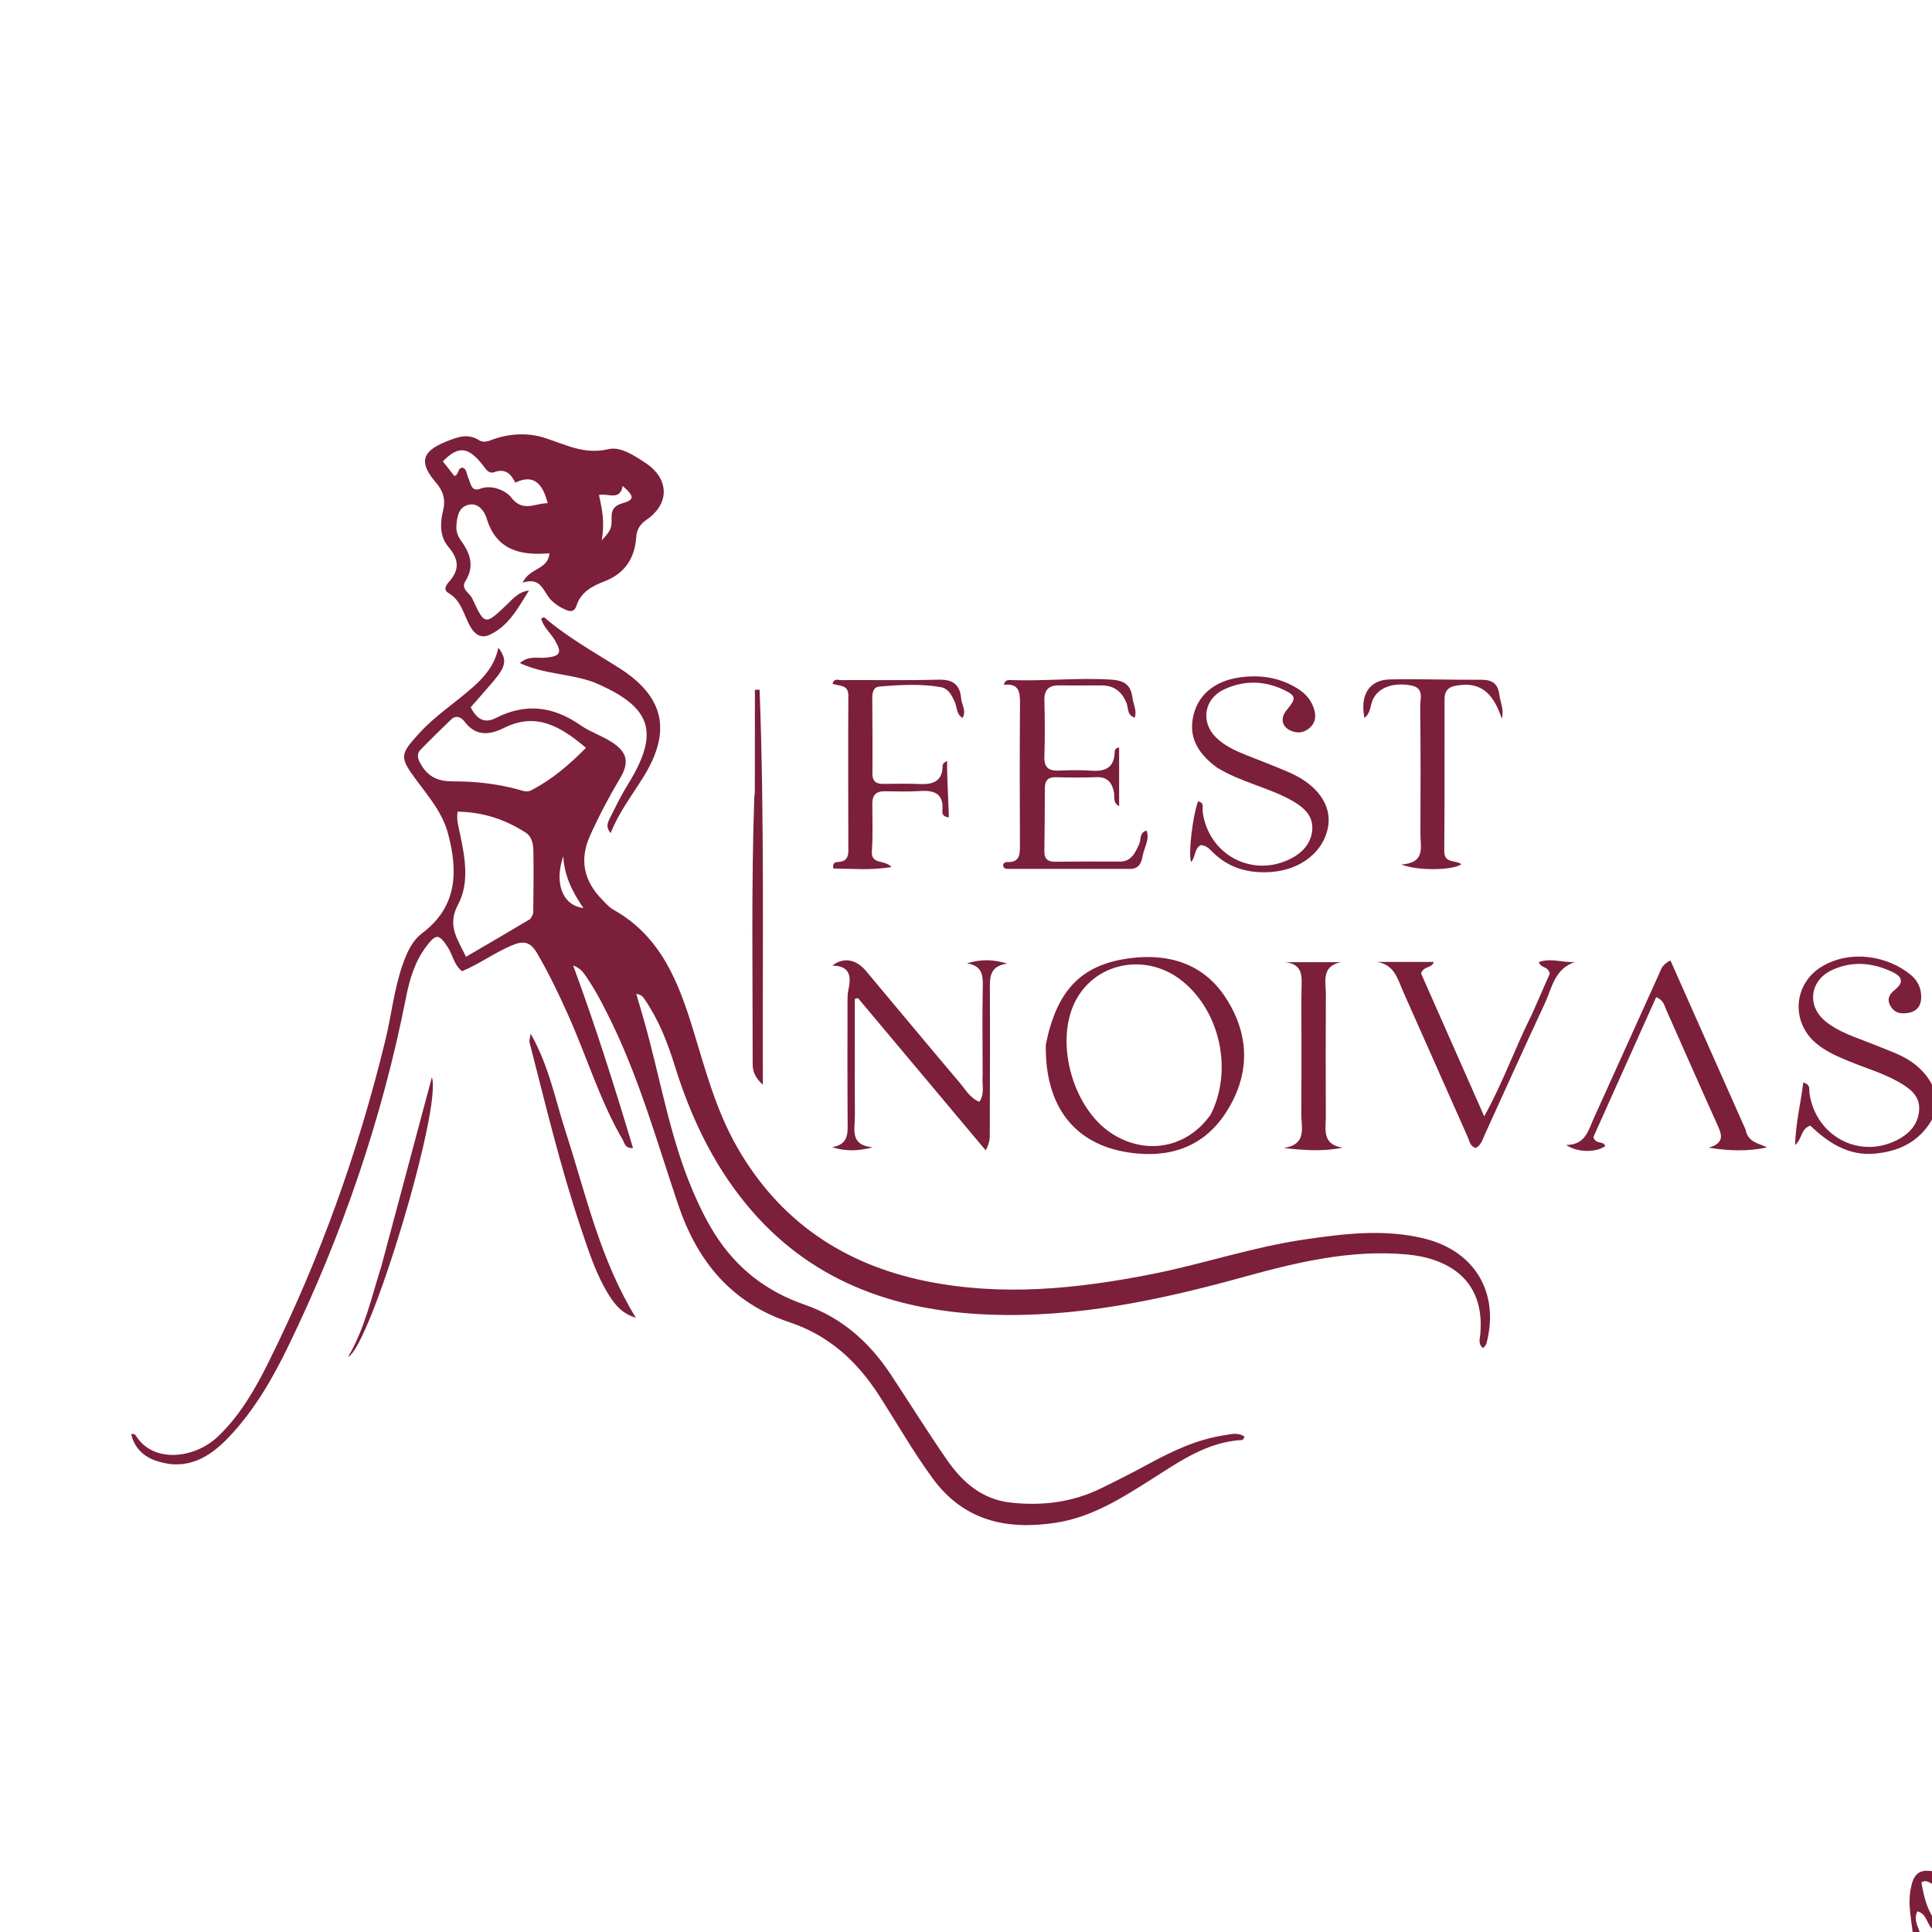
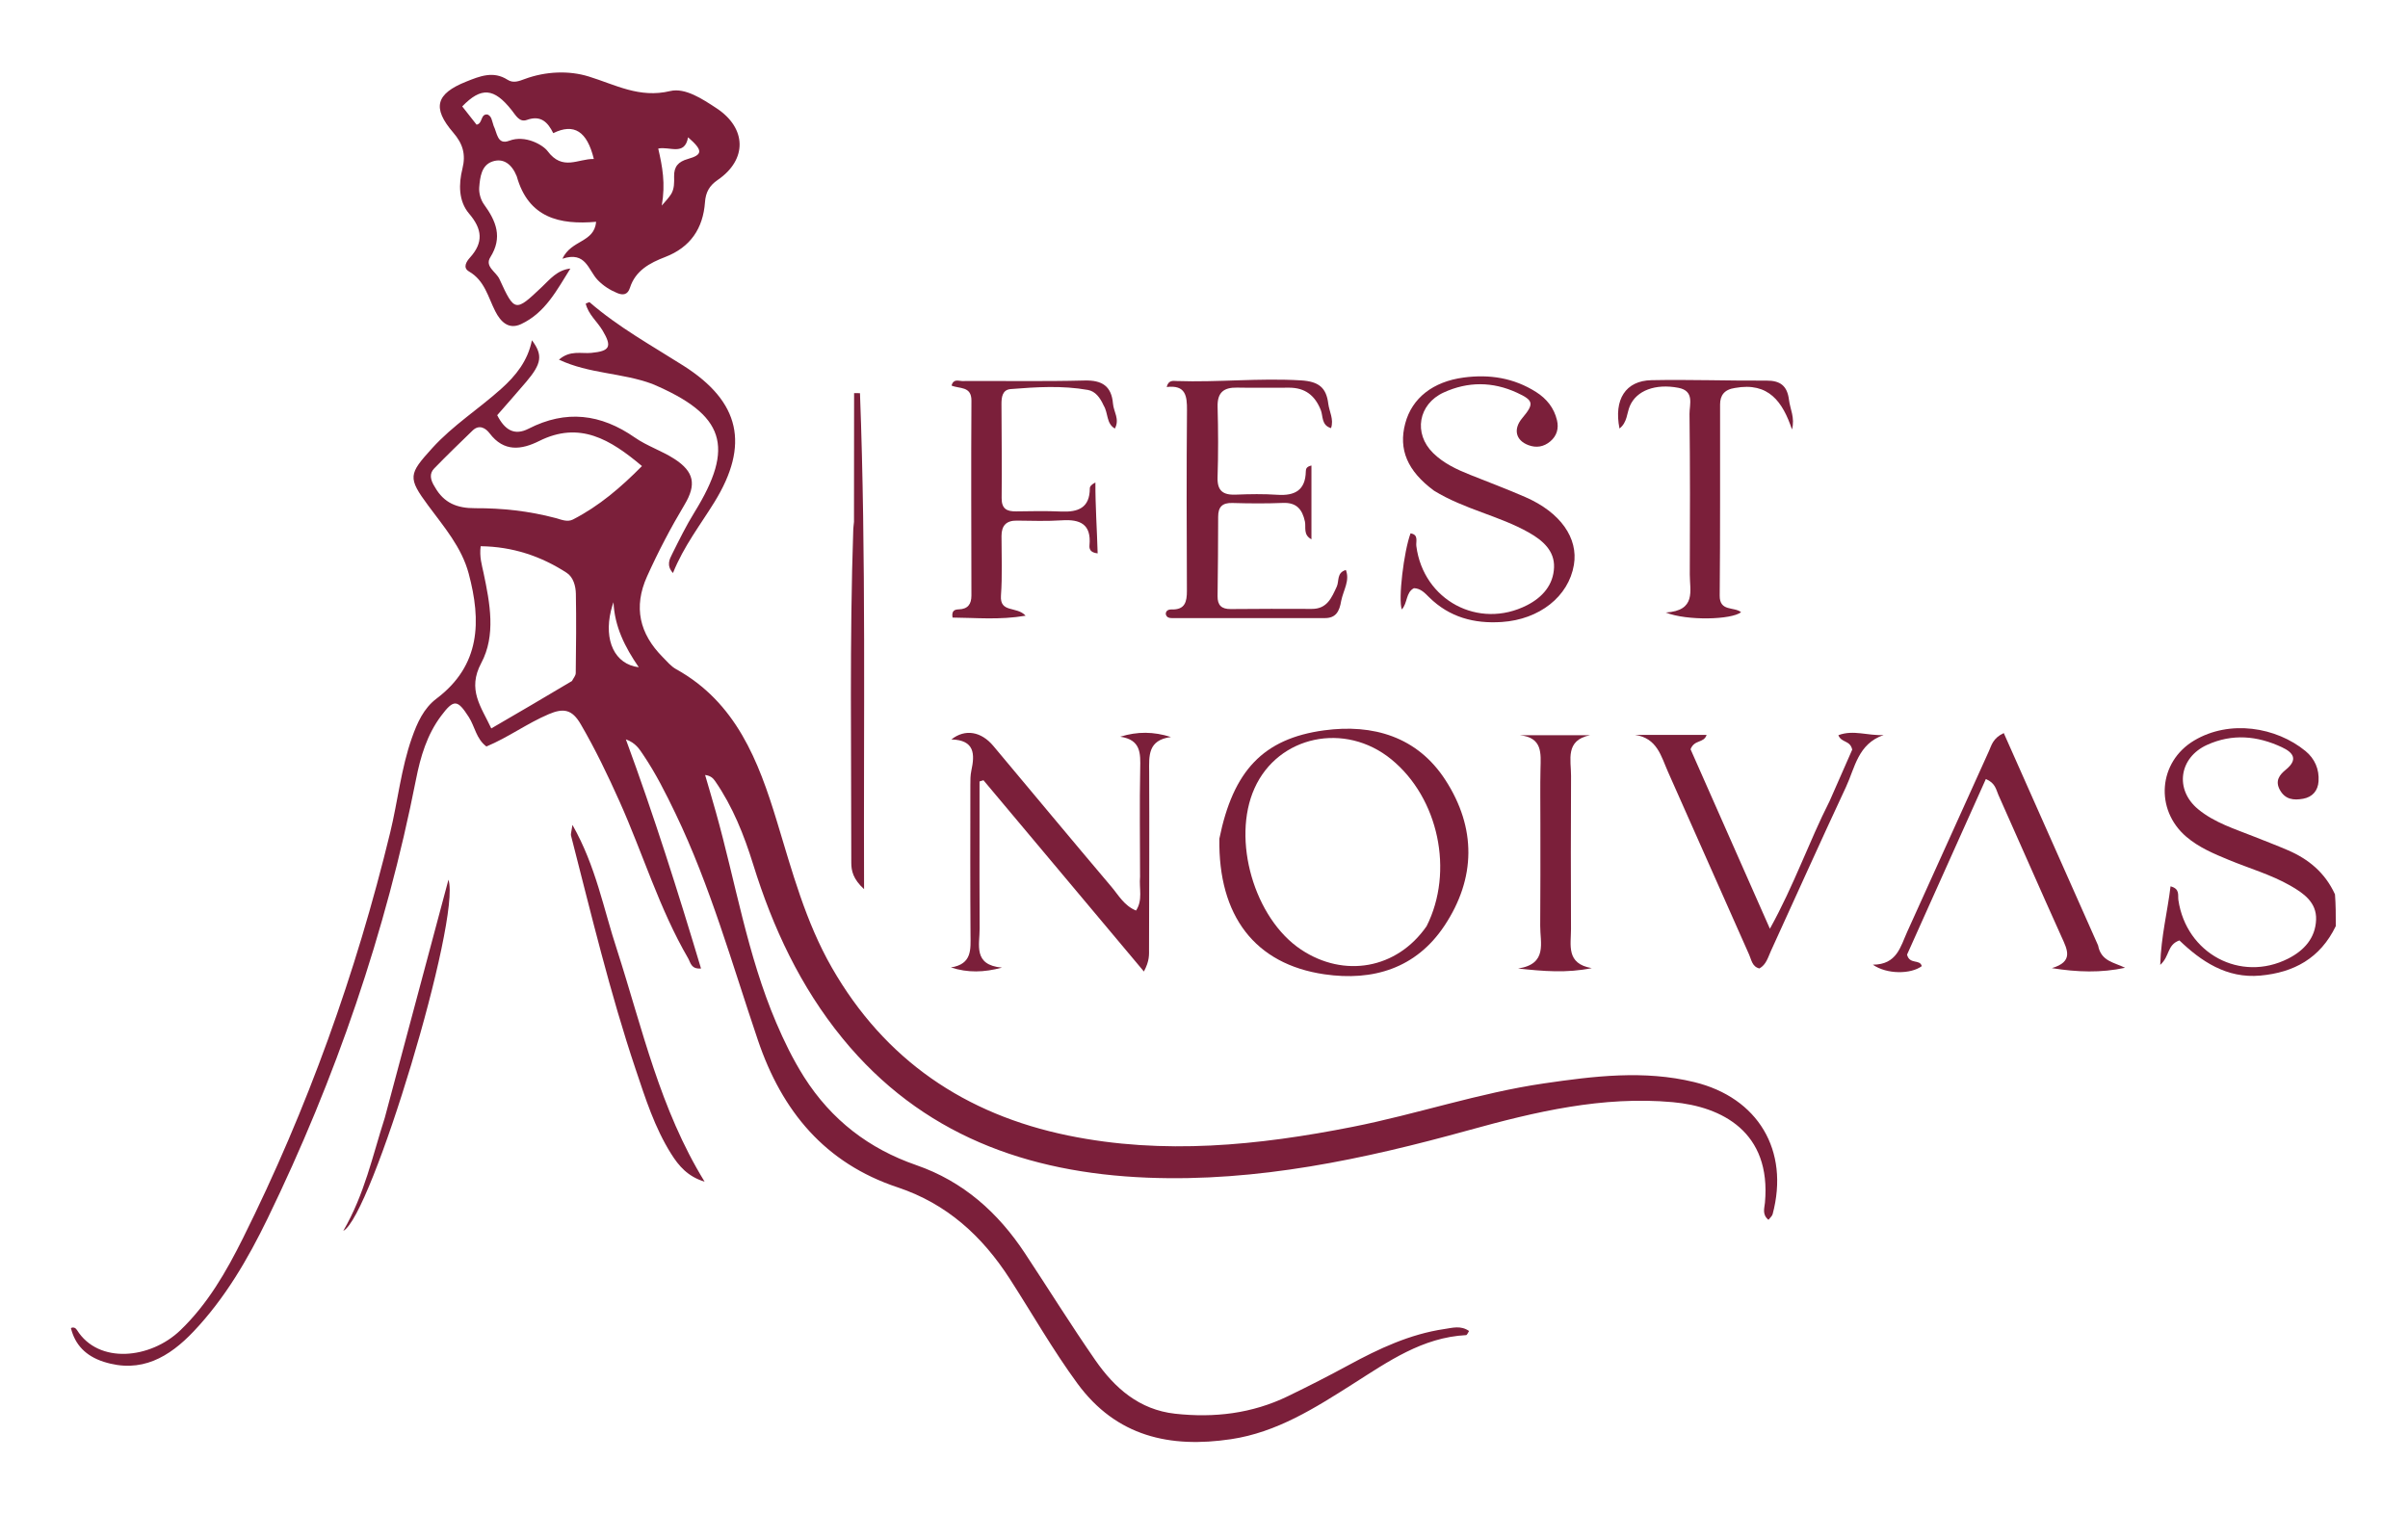
- <svg xmlns="http://www.w3.org/2000/svg" version="1.1" id="Layer_1" x="0px" y="0px" width="100%" viewBox="0 0 672 672" enable-background="new 0 0 672 672" xml:space="preserve">
+ <svg xmlns="http://www.w3.org/2000/svg" version="1.1" id="Layer_1" width="100%" viewBox="26 131 667 419" xml:space="preserve">
  <path fill="#7B1F3A" opacity="1" stroke="none" d=" M673,387.55   C668.654,396.535 661.339,400.413 652.12,401.261   C642.745,402.124 635.673,397.264 629.678,391.519   C626.217,392.745 627.059,395.903 624.368,398.3   C624.611,390.322 626.386,383.566 627.226,376.54   C629.898,377.228 629.201,379.006 629.395,380.328   C631.575,395.168 646.61,403.231 659.778,396.573   C664.211,394.331 667.353,390.885 667.542,385.781   C667.719,380.98 664.101,378.457 660.413,376.352   C655.042,373.285 649.08,371.581 643.396,369.233   C639.239,367.516 635.074,365.771 631.609,362.814   C622.803,355.295 623.834,342.057 633.767,336.142   C643.611,330.279 656.502,332.41 664.599,339.055   C667.178,341.171 668.446,344.1 668.223,347.447   C668.05,350.025 666.567,351.802 663.943,352.276   C661.358,352.742 658.994,352.533 657.502,349.813   C656.121,347.296 657.41,345.642 659.158,344.22   C662.614,341.409 661.264,339.494 658.065,338   C651.268,334.825 644.346,334.174 637.34,337.355   C629.584,340.876 628.306,349.742 634.864,355.168   C639.432,358.948 645.086,360.649 650.484,362.808   C653.572,364.044 656.685,365.221 659.738,366.538   C665.422,368.991 669.983,372.689 672.773,378.751   C673,381.7 673,384.4 673,387.55  z" />
-   <path fill="#7B1F3A" opacity="1" stroke="none" d=" M665.375,673   C664.86,667.768 663.582,662.663 664.543,657.273   C665.394,652.496 666.918,649.845 672.57,650.942   C673,652.389 673,653.778 672.742,655.417   C671.213,655.188 670.238,653.568 668.327,654.725   C669.091,659.418 670.199,663.99 673,668   C673,669.067 673,670.133 672.735,671.382   C670.09,669.861 670.518,665.7 666.891,664.813   C665.453,668.017 667.405,670.409 668,673   C667.25,673 666.5,673 665.375,673  z" />
  <path fill="#7B1F3A" opacity="1" stroke="none" d=" M248.69,429.313   C256.326,441.332 266.76,449.256 279.79,453.768   C292.802,458.274 302.43,466.878 309.889,478.168   C316.408,488.035 322.656,498.087 329.391,507.802   C334.75,515.53 341.562,521.54 351.5,522.639   C362.324,523.835 372.802,522.596 382.683,517.815   C388.378,515.059 394.02,512.181 399.579,509.162   C407.966,504.608 416.527,500.588 426.083,499.178   C428.33,498.847 430.624,498.122 432.92,499.725   C432.607,500.18 432.373,500.85 432.104,500.864   C420.014,501.491 410.53,508.175 400.844,514.329   C390.27,521.047 379.683,527.803 366.99,529.694   C350.093,532.212 335.232,528.994 324.418,514.237   C317.605,504.94 311.932,494.939 305.708,485.281   C298.057,473.406 288.254,464.458 274.617,459.919   C254.535,453.234 242.614,438.874 235.941,419.17   C228.791,398.055 222.787,376.502 213.08,356.314   C210.409,350.759 207.641,345.249 204.182,340.123   C203.092,338.508 202.082,336.802 199.361,335.82   C207.194,357.091 213.812,378.054 220.177,399.301   C217.405,399.529 217.287,397.641 216.617,396.491   C208.614,382.742 204.082,367.468 197.614,353.042   C194.343,345.745 190.902,338.558 186.859,331.625   C184.462,327.516 182.124,327.089 177.986,328.849   C172.001,331.394 166.748,335.304 160.731,337.8   C157.896,335.676 157.537,332.262 155.855,329.645   C152.725,324.774 151.714,324.596 148.16,329.351   C144.278,334.543 142.468,340.641 141.242,346.859   C132.886,389.241 118.978,429.75 100.119,468.562   C94.651,479.815 88.336,490.649 79.654,499.818   C72.895,506.956 65.081,511.577 54.714,508.251   C49.749,506.658 46.773,503.521 45.646,498.917   C46.381,498.543 46.961,498.883 47.32,499.455   C53.304,509.004 67.673,507.459 75.929,499.547   C83.508,492.284 88.673,483.294 93.283,474.042   C111.174,438.135 124.627,400.585 134.085,361.615   C136.199,352.904 137.09,343.911 140.099,335.39   C141.566,331.235 143.344,327.226 146.91,324.535   C159.139,315.304 159.346,303.043 155.818,289.869   C153.873,282.604 148.989,276.974 144.641,271.094   C138.872,263.293 139.166,262.369 145.734,255.133   C151.472,248.812 158.627,244.288 164.886,238.659   C168.877,235.068 172.186,231.005 173.34,225.259   C176.411,229.369 176.041,231.718 171.805,236.726   C169.135,239.882 166.381,242.966 163.721,246.018   C165.793,250.074 168.445,251.797 172.411,249.764   C182.755,244.46 192.413,245.636 201.837,252.203   C205.225,254.564 209.328,255.883 212.808,258.135   C218.28,261.675 218.944,265.233 215.636,270.77   C211.788,277.209 208.314,283.836 205.231,290.677   C201.4,299.179 203.137,306.555 209.561,313.032   C210.733,314.213 211.848,315.583 213.266,316.369   C229.894,325.588 236.093,341.767 241.194,358.518   C245.413,372.374 249.133,386.345 256.424,399.066   C271.112,424.69 293.336,439.709 321.894,445.575   C348.288,450.996 374.535,448.332 400.668,443.166   C418.449,439.651 435.692,433.758 453.668,431.132   C467.523,429.108 481.386,427.386 495.309,430.774   C512.974,435.074 521.714,449.717 517.01,467.347   C516.862,467.9 516.296,468.341 515.855,468.926   C514.031,467.451 514.743,465.681 514.878,464.203   C516.677,444.546 502.945,437.566 489.353,436.331   C469.924,434.565 451.304,438.985 432.808,444.102   C403.682,452.161 374.258,458.455 343.815,457.245   C310.481,455.919 281.164,445.326 259.361,418.633   C247.702,404.359 240.057,387.978 234.628,370.481   C232.101,362.338 228.973,354.469 224.095,347.402   C223.545,346.605 222.867,345.897 221.312,345.692   C222.298,349.085 223.308,352.472 224.264,355.874   C229.751,375.39 232.988,395.547 241.017,414.34   C243.181,419.405 245.566,424.341 248.69,429.313  M184.431,319.659   C184.795,318.927 185.466,318.199 185.476,317.463   C185.57,310.139 185.651,302.812 185.511,295.49   C185.47,293.344 184.802,290.876 182.975,289.69   C175.799,285.028 167.94,282.428 159.141,282.317   C158.761,285.281 159.473,287.488 159.951,289.754   C161.717,298.129 163.405,306.991 159.299,314.687   C155.369,322.051 159.262,326.765 162.084,332.794   C169.542,328.452 176.685,324.293 184.431,319.659  M146.495,265.984   C148.967,270.32 152.55,271.811 157.642,271.786   C165.084,271.749 172.549,272.569 179.824,274.494   C181.397,274.91 183.129,275.724 184.701,274.917   C191.935,271.205 197.99,266.015 203.819,260.114   C195.047,252.719 186.544,247.576 175.344,253.172   C170.431,255.626 165.581,256.276 161.624,251.044   C160.529,249.595 158.739,248.497 156.9,250.272   C153.311,253.734 149.735,257.211 146.258,260.785   C144.941,262.138 145.085,263.81 146.495,265.984  M195.225,300.201   C193.256,308.403 196.237,315.031 202.935,315.848   C199.051,310.207 196.233,304.533 195.937,297.831   C195.73,298.404 195.524,298.978 195.225,300.201  z" />
  <path fill="#7B1F3A" opacity="1" stroke="none" d=" M169.136,179.842   C167.772,176.463 165.427,174.691 162.352,175.756   C159.33,176.803 158.965,180.134 158.741,182.904   C158.616,184.448 159.148,186.361 160.061,187.616   C163.424,192.241 165.294,196.738 161.813,202.271   C160.202,204.831 163.424,206.306 164.335,208.293   C168.562,217.515 168.735,217.473 176.117,210.477   C178.357,208.354 180.333,205.806 183.992,205.394   C180.29,211.272 177.091,217.625 170.356,220.779   C166.892,222.401 164.674,220.146 163.19,217.235   C161.18,213.292 160.26,208.723 155.927,206.218   C154.091,205.156 155.203,203.441 156.175,202.364   C159.964,198.169 159.608,194.484 155.937,190.182   C152.981,186.717 153.029,181.988 154.088,177.736   C155.086,173.726 154.187,170.805 151.546,167.734   C145.638,160.861 146.708,156.976 155.159,153.6   C158.865,152.119 162.646,150.557 166.594,153.1   C168.192,154.13 169.797,153.46 171.376,152.878   C177.201,150.734 183.609,150.504 189.067,152.188   C196.525,154.49 203.102,158.271 211.648,156.223   C215.757,155.238 220.543,158.394 224.484,160.992   C232.848,166.507 233.033,175.225 224.796,180.852   C222.494,182.424 221.473,184.276 221.278,187   C220.756,194.288 217.234,199.511 210.258,202.197   C205.97,203.849 202.021,205.938 200.483,210.743   C199.868,212.666 198.584,212.858 196.957,212.181   C194.941,211.343 193.132,210.193 191.593,208.611   C188.905,205.849 188.342,200.505 181.781,202.678   C184.28,197.353 190.584,198.284 191.126,192.444   C181.079,193.312 172.382,191.421 169.136,179.842  M162.745,165.893   C163.716,167.791 163.727,171.254 167.067,169.984   C171.528,168.287 176.435,171.195 177.662,172.842   C181.845,178.46 186.131,174.943 190.488,175.042   C188.615,167.357 185.014,165.062 179.248,167.885   C177.767,164.92 175.854,162.819 171.951,164.217   C169.883,164.957 168.913,163.017 167.739,161.533   C162.809,155.298 159.295,155.056 154.033,160.48   C155.38,162.193 156.743,163.927 158.007,165.535   C159.766,165.24 159.019,162.531 161.021,162.71   C162.225,163.229 162.202,164.326 162.745,165.893  M211.922,184.739   C212.808,183.231 212.755,181.544 212.724,179.903   C212.672,177.181 213.822,175.807 216.544,175.037   C220.724,173.856 220.726,172.636 216.59,169.038   C215.648,174.309 211.454,171.477 208.328,172.159   C209.473,177.124 210.375,181.811 209.306,187.952   C210.786,186.278 211.202,185.807 211.922,184.739  z" />
  <path fill="#7B1F3A" opacity="1" stroke="none" d=" M363.758,363.327   C367.562,344.593 375.845,335.618 392.77,333.325   C406.296,331.493 418.588,335.058 426.379,347.102   C434.936,360.331 434.854,374.29 426.09,387.469   C418.243,399.27 406.3,402.867 392.86,400.908   C373.61,398.102 363.419,384.734 363.758,363.327  M421.159,387.578   C428.798,372.418 424.496,352.063 411.392,341.361   C398.554,330.876 380.042,334.794 373.49,349.383   C367.107,363.595 373.422,385.444 386.405,394.073   C398.295,401.975 412.909,399.475 421.159,387.578  z" />
  <path fill="#7B1F3A" opacity="1" stroke="none" d=" M341.789,373.883   C341.78,363.575 341.631,353.746 341.828,343.924   C341.913,339.725 342.062,335.927 336.289,335.09   C341.078,333.607 345.507,333.649 350.347,335.173   C343.883,336.026 344.287,340.395 344.31,344.853   C344.394,361.173 344.303,377.495 344.275,393.816   C344.272,395.456 344.456,397.128 342.854,400.131   C327.751,382.126 313.082,364.638 298.413,347.15   C298.049,347.262 297.685,347.373 297.322,347.484   C297.322,351.73 297.32,355.976 297.322,360.223   C297.325,369.549 297.287,378.876 297.353,388.202   C297.385,392.704 295.443,398.331 303.541,399.059   C298.522,400.407 294.116,400.524 289.392,399.011   C295.293,398.089 294.854,394.017 294.825,389.942   C294.729,376.119 294.771,362.296 294.783,348.473   C294.784,347.147 294.776,345.786 295.054,344.501   C296.045,339.923 296.021,336.017 289.528,335.844   C293.345,332.831 297.801,333.649 301.143,337.64   C312.048,350.657 322.899,363.72 333.872,376.68   C335.844,379.01 337.393,381.914 340.675,383.246   C342.605,380.31 341.489,377.24 341.789,373.883  z" />
  <path fill="#7B1F3A" opacity="1" stroke="none" d=" M423.207,266.93   C415.804,261.447 413.329,255.484 415.24,248.302   C417.118,241.238 422.957,236.719 431.411,235.589   C438.583,234.63 445.311,235.686 451.48,239.592   C454.408,241.446 456.467,244.011 457.275,247.416   C457.814,249.685 457.244,251.743 455.41,253.285   C453.606,254.802 451.53,255.143 449.327,254.304   C445.804,252.962 445.117,249.85 447.641,246.844   C450.994,242.851 450.834,241.924 446.179,239.784   C439.448,236.689 432.639,236.652 425.908,239.722   C418.836,242.948 417.45,251.095 422.969,256.508   C425.885,259.367 429.501,261.054 433.233,262.542   C438.335,264.578 443.482,266.513 448.515,268.709   C458.233,272.949 463.223,280.048 461.957,287.514   C460.471,296.27 452.412,302.613 441.993,303.309   C434.316,303.822 427.482,302.002 421.863,296.462   C420.704,295.319 419.558,294.007 417.656,293.942   C415.362,295.113 415.929,298.066 414.291,299.835   C413.26,297.024 414.836,283.845 416.708,278.755   C419.024,279.105 418.153,281.005 418.314,282.263   C420.246,297.29 435.583,305.503 448.989,298.655   C453.301,296.452 456.283,292.989 456.459,288.184   C456.628,283.588 453.35,280.724 449.542,278.561   C441.258,273.857 431.666,272.136 423.207,266.93  z" />
  <path fill="#7B1F3A" opacity="1" stroke="none" d=" M397.502,297.445   C397.021,300.403 396.012,302.233 392.993,302.228   C378.832,302.203 364.671,302.235 350.51,302.224   C349.873,302.223 349.18,302.082 348.92,301.173   C348.857,300.151 349.687,299.81 350.511,299.836   C354.24,299.954 354.778,297.736 354.764,294.655   C354.689,277.993 354.643,261.329 354.786,244.668   C354.82,240.665 354.43,237.585 349.168,238.213   C349.638,236.208 351.03,236.521 351.943,236.553   C363.424,236.954 374.882,235.674 386.398,236.38   C391.292,236.68 393.374,238.392 393.919,242.813   C394.192,245.03 395.528,247.157 394.686,249.605   C391.973,248.797 392.52,246.279 391.852,244.601   C390.235,240.542 387.502,238.418 383.152,238.402   C378.32,238.385 373.486,238.478 368.656,238.38   C364.927,238.304 363.159,239.761 363.267,243.701   C363.444,250.194 363.472,256.701 363.258,263.193   C363.132,267.019 364.814,268.174 368.333,268.028   C372.159,267.869 376.01,267.811 379.825,268.069   C384.655,268.395 387.602,266.824 387.703,261.579   C387.716,260.915 387.867,260.269 389.26,259.959   C389.26,266.725 389.26,273.381 389.26,280.401   C386.9,279.147 387.796,277.044 387.456,275.476   C386.724,272.106 385.141,270.164 381.347,270.323   C376.689,270.518 372.015,270.475 367.353,270.34   C364.555,270.259 363.426,271.441 363.423,274.152   C363.415,281.482 363.355,288.814 363.259,296.144   C363.226,298.673 364.359,299.746 366.88,299.724   C374.378,299.656 381.877,299.642 389.374,299.683   C393.602,299.705 394.856,296.582 396.274,293.512   C396.983,291.977 396.191,289.651 398.8,288.899   C399.941,291.885 398.141,294.385 397.502,297.445  z" />
  <path fill="#7B1F3A" opacity="1" stroke="none" d=" M607.158,392.913   C607.982,397.356 611.644,397.594 614.636,399.102   C607.977,400.541 601.419,400.326 594.356,399.199   C600.45,397.387 598.64,394.088 597.015,390.493   C591.117,377.443 585.403,364.31 579.554,351.237   C578.906,349.789 578.737,347.934 576.068,346.816   C568.707,363.219 561.343,379.628 554.239,395.459   C554.952,398.306 557.792,396.607 558.319,398.645   C555.341,400.884 548.695,400.988 544.764,398.243   C551.456,398.235 552.428,393.213 554.288,389.128   C561.876,372.457 569.347,355.733 576.925,339.058   C577.651,337.461 578.004,335.504 581.03,334.081   C589.708,353.606 598.364,373.083 607.158,392.913  z" />
  <path fill="#7B1F3A" opacity="1" stroke="none" d=" M331.705,243.332   C330.687,241.088 329.377,239.385 327.329,239.021   C320.24,237.764 313.082,238.214 305.962,238.783   C303.637,238.968 303.393,241.04 303.401,242.983   C303.436,251.645 303.54,260.307 303.45,268.967   C303.419,271.935 304.851,272.706 307.447,272.666   C311.61,272.601 315.782,272.522 319.939,272.708   C324.603,272.916 327.866,271.728 327.873,266.279   C327.874,265.725 328.394,265.172 329.419,264.662   C329.391,271.208 329.862,277.692 330.042,284.304   C327.849,284.068 327.698,282.94 327.784,282.003   C328.31,276.238 325.223,274.809 320.15,275.142   C316.002,275.414 311.824,275.274 307.66,275.224   C304.709,275.189 303.413,276.621 303.412,279.485   C303.411,284.982 303.66,290.501 303.261,295.971   C302.902,300.913 307.619,298.84 310.086,301.568   C302.802,302.807 296.277,302.126 289.847,302.087   C289.493,300.041 290.598,299.845 291.577,299.811   C294.13,299.725 295.08,298.336 295.077,295.956   C295.05,277.965 294.964,259.973 295.08,241.983   C295.107,237.883 291.709,238.764 289.576,237.809   C290.115,235.837 291.545,236.561 292.481,236.556   C303.785,236.488 315.095,236.705 326.392,236.411   C331.273,236.285 333.886,237.953 334.289,242.837   C334.472,245.059 336.21,247.15 334.81,249.719   C332.394,248.311 333.027,245.526 331.705,243.332  z" />
  <path fill="#7B1F3A" opacity="1" stroke="none" d=" M532.805,352.883   C535.085,347.684 537.221,342.833 539.053,338.673   C538.454,335.985 536.061,336.847 535.216,334.67   C539.388,333.079 543.447,334.887 547.761,334.616   C540.622,337.072 539.81,343.695 537.336,348.992   C530.291,364.075 523.469,379.261 516.549,394.401   C515.735,396.18 515.263,398.201 513.348,399.289   C511.322,398.791 511.153,396.935 510.508,395.483   C503.002,378.597 495.532,361.696 488.019,344.813   C486.127,340.563 485.057,335.467 478.878,334.583   C485.349,334.583 491.819,334.583 498.72,334.583   C497.937,336.972 495.365,335.775 494.274,338.564   C501.16,354.145 508.427,370.587 516.25,388.287   C523.013,376.092 527.032,364.271 532.805,352.883  z" />
  <path fill="#7B1F3A" opacity="1" stroke="none" d=" M506.579,238.475   C503.581,238.906 502.457,240.577 502.453,243.037   C502.42,260.691 502.516,278.346 502.346,295.999   C502.303,300.5 506.333,299.008 508.268,300.592   C505.633,302.695 493.342,303.029 487.389,300.688   C495.952,300.168 494.041,294.605 494.062,290.153   C494.132,275.33 494.155,260.506 493.984,245.685   C493.954,243.052 495.462,239.305 490.893,238.433   C484.527,237.219 479.31,239.184 477.468,243.451   C476.597,245.467 476.768,248.01 474.59,249.713   C472.976,241.658 476.286,236.464 483.43,236.321   C494.046,236.107 504.672,236.506 515.293,236.438   C519.168,236.414 521.063,237.91 521.538,241.787   C521.85,244.332 523.231,246.732 522.368,249.978   C519.806,242.371 515.943,236.774 506.579,238.475  z" />
  <path fill="#7B1F3A" opacity="1" stroke="none" d=" M452.676,359   C452.678,353.675 452.598,348.848 452.706,344.025   C452.802,339.741 453.345,335.302 446.903,334.666   C453.425,334.666 459.947,334.666 466.469,334.666   C459.456,336.062 461.193,341.507 461.17,345.955   C461.099,360.098 461.103,374.241 461.156,388.383   C461.172,392.757 459.715,397.985 466.907,399.197   C459.98,400.615 453.509,400.065 446.504,399.307   C454.754,398.043 452.585,392.16 452.628,387.452   C452.713,378.136 452.667,368.818 452.676,359  z" />
  <path fill="#7B1F3A" opacity="1" stroke="none" d=" M206.641,237.342   C198.235,234.239 189.274,234.596 180.825,230.636   C183.931,227.933 187.006,229.027 189.768,228.762   C194.963,228.265 195.578,227.053 192.927,222.586   C191.436,220.072 188.963,218.127 188.239,215.111   C188.765,214.918 189.21,214.634 189.323,214.732   C197.285,221.637 206.47,226.702 215.314,232.314   C231.05,242.299 233.659,254.253 223.902,270.078   C220,276.408 215.389,282.303 212.404,289.747   C210.516,287.621 211.468,285.914 212.202,284.439   C214.131,280.566 216.045,276.662 218.317,272.989   C229.622,254.71 226.862,245.911 206.641,237.342  z" />
  <path fill="#7B1F3A" opacity="1" stroke="none" d=" M196.943,394.239   C203.945,416.033 208.787,438.202 221.172,458.353   C216.471,456.93 214.004,453.974 211.912,450.654   C207.347,443.406 204.782,435.298 202.083,427.261   C194.935,405.984 189.749,384.161 184.161,362.451   C184.055,362.038 184.273,361.542 184.567,359.523   C191.117,371.073 193.152,382.771 196.943,394.239  z" />
  <path fill="#7B1F3A" opacity="1" stroke="none" d=" M262.551,275.586   C262.579,263.381 262.579,251.646 262.579,239.91   C263.122,239.913 263.666,239.916 264.209,239.919   C265.924,285.271 265.173,330.64 265.341,377.323   C262.3,374.537 261.8,372.23 261.801,370.016   C261.823,339.192 261.302,308.363 262.356,277.545   C262.373,277.047 262.466,276.552 262.551,275.586  z" />
  <path fill="#7B1F3A" opacity="1" stroke="none" d=" M132.577,440.678   C138.512,418.419 144.366,396.557 150.221,374.696   C153.789,385.469 128.841,468.174 121.085,471.982   C127.016,461.783 129.174,451.232 132.577,440.678  z" />
</svg>
